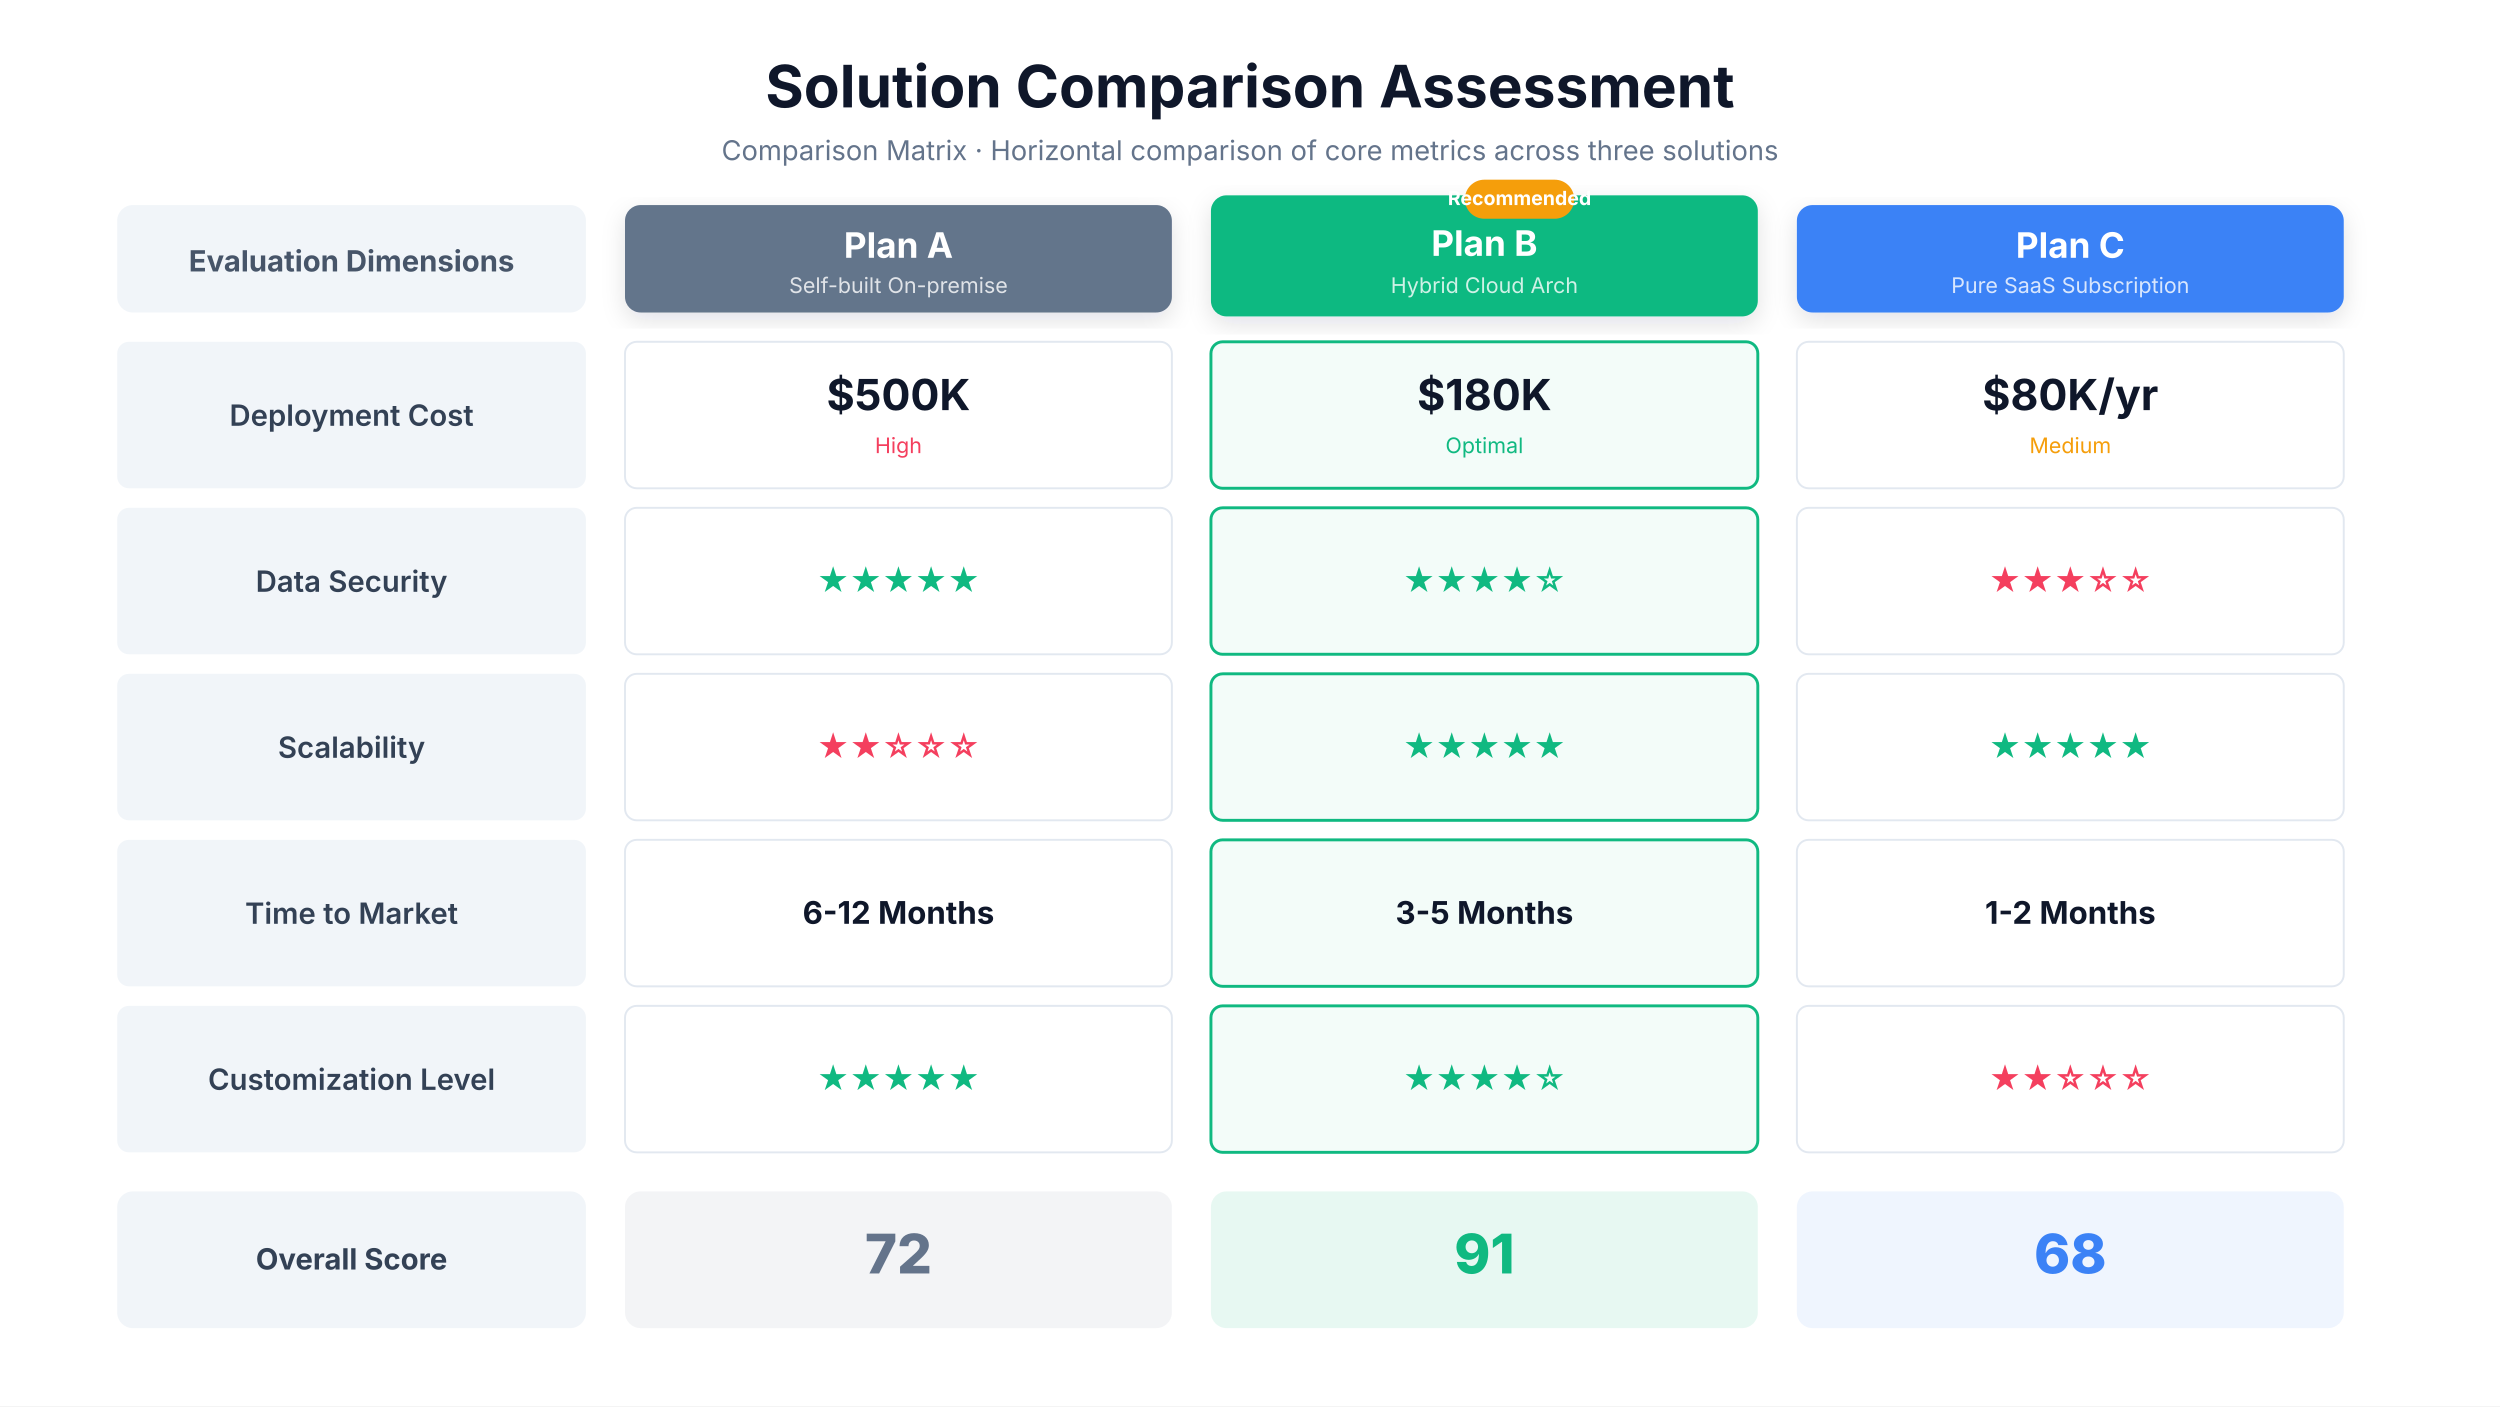
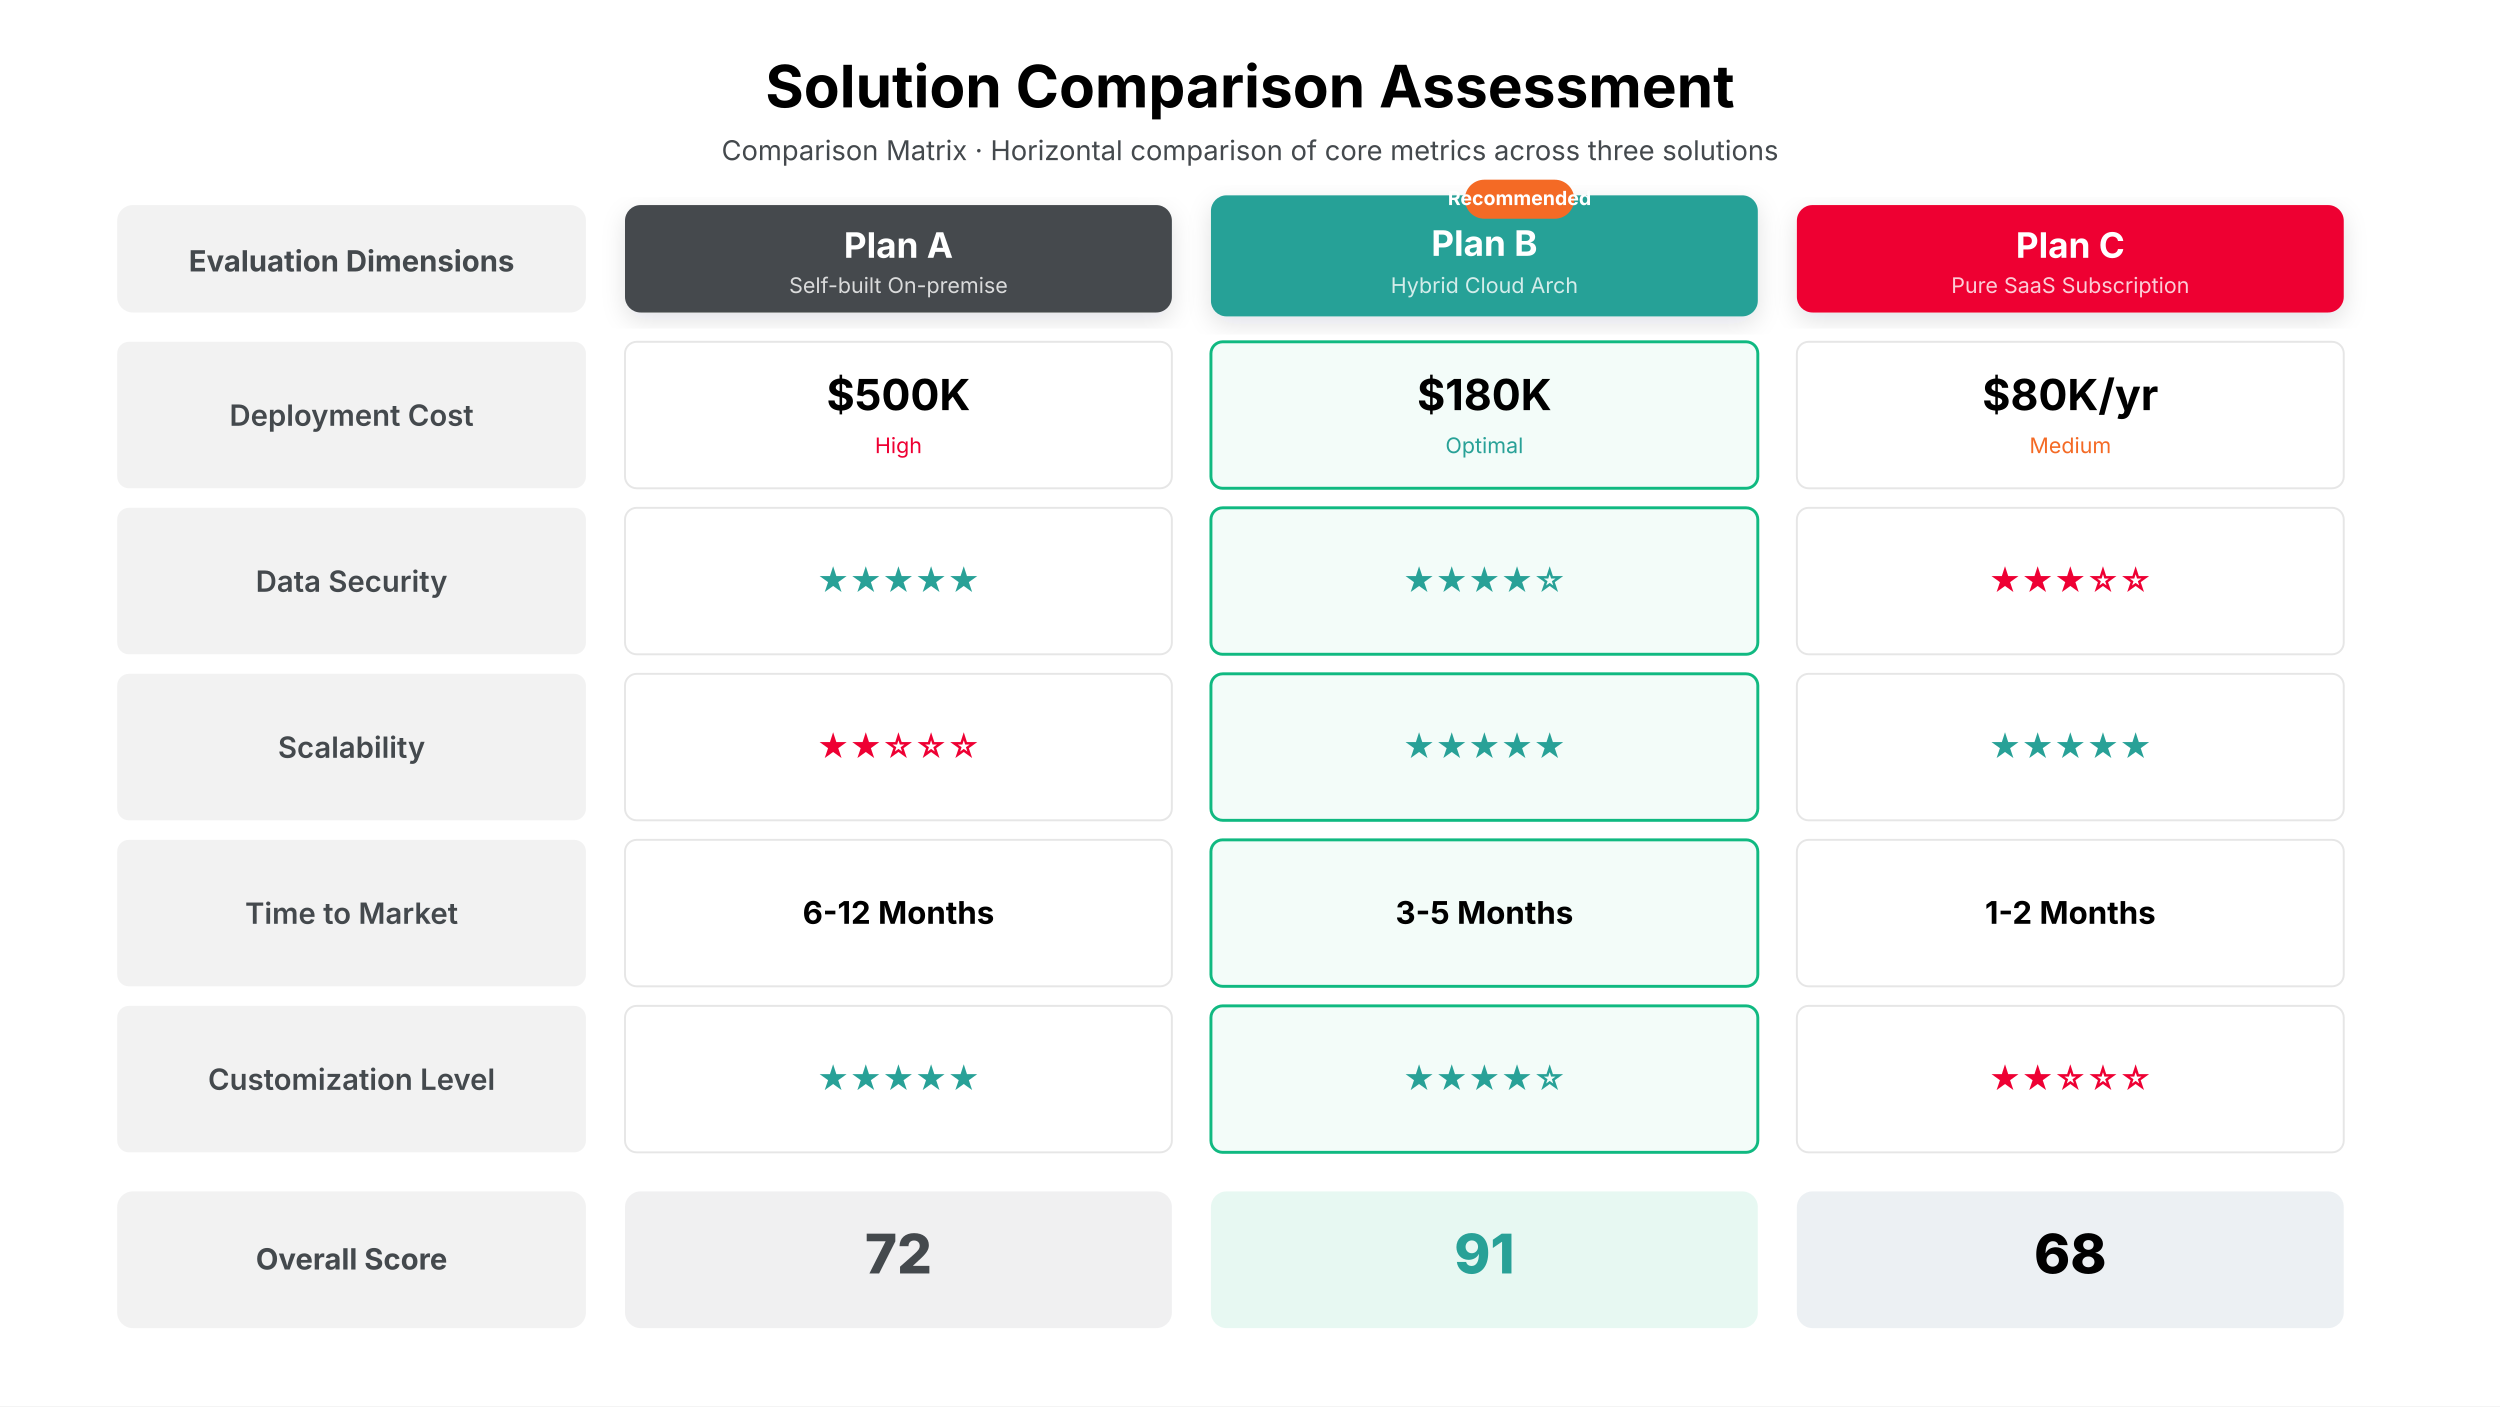
<svg xmlns="http://www.w3.org/2000/svg" viewBox="0 0 1280 720" width="1280" height="720">
  <defs>
    <filter id="cardShadow" x="-15%" y="-15%" width="130%" height="130%">
      <feGaussianBlur in="SourceAlpha" stdDeviation="6" />
      <feOffset dx="0" dy="4" result="offsetblur" />
      <feFlood flood-color="#0F172A" flood-opacity="0.12" result="shadowColor" />
      <feComposite in="shadowColor" in2="offsetblur" operator="in" result="shadow" />
      <feMerge>
        <feMergeNode in="shadow" />
        <feMergeNode in="SourceGraphic" />
      </feMerge>
    </filter>
  </defs>
  <rect width="1280" height="720" fill="#FFFFFF" />
-   <text x="640" y="55" text-anchor="middle" font-family="-apple-system, BlinkMacSystemFont, 'Segoe UI', sans-serif" font-size="30" font-weight="700" fill="#0F172A">Solution Comparison Assessment</text>
-   <text x="640" y="82" text-anchor="middle" font-family="-apple-system, BlinkMacSystemFont, 'Segoe UI', sans-serif" font-size="14" fill="#64748B">Comparison Matrix · Horizontal comparison of core metrics across three solutions</text>
+   <text x="640" y="55" text-anchor="middle" font-family="-apple-system, BlinkMacSystemFont, 'Segoe UI', sans-serif" font-size="30" font-weight="700" fill="#000000">Solution Comparison Assessment</text>
+   <text x="640" y="82" text-anchor="middle" font-family="-apple-system, BlinkMacSystemFont, 'Segoe UI', sans-serif" font-size="14" fill="#44494D">Comparison Matrix · Horizontal comparison of core metrics across three solutions</text>
  <g id="row-header">
-     <rect x="60" y="105" width="240" height="55" rx="8" fill="#F1F5F9" />
-     <text x="180" y="139" text-anchor="middle" font-family="-apple-system, BlinkMacSystemFont, 'Segoe UI', sans-serif" font-size="15" font-weight="700" fill="#475569">Evaluation Dimensions</text>
-     <rect x="320" y="105" width="280" height="55" rx="8" fill="#64748B" filter="url(#cardShadow)" />
+     <rect x="60" y="105" width="240" height="55" rx="8" fill="#F2F2F2" />
+     <text x="180" y="139" text-anchor="middle" font-family="-apple-system, BlinkMacSystemFont, 'Segoe UI', sans-serif" font-size="15" font-weight="700" fill="#44494D">Evaluation Dimensions</text>
+     <rect x="320" y="105" width="280" height="55" rx="8" fill="#44494D" filter="url(#cardShadow)" />
    <text x="460" y="132" text-anchor="middle" font-family="-apple-system, BlinkMacSystemFont, 'Segoe UI', sans-serif" font-size="18" font-weight="700" fill="#FFFFFF">Plan A</text>
    <text x="460" y="150" text-anchor="middle" font-family="-apple-system, BlinkMacSystemFont, 'Segoe UI', sans-serif" font-size="11" fill="#FFFFFF" fill-opacity="0.8">Self-built On-premise</text>
-     <rect x="620" y="100" width="280" height="62" rx="8" fill="#10B981" filter="url(#cardShadow)" />
-     <rect x="750" y="92" width="56" height="20" rx="10" fill="#F59E0B" />
+     <rect x="620" y="100" width="280" height="62" rx="8" fill="#28A197" filter="url(#cardShadow)" />
+     <rect x="750" y="92" width="56" height="20" rx="10" fill="#F46A25" />
    <text x="778" y="105" text-anchor="middle" font-family="-apple-system, BlinkMacSystemFont, 'Segoe UI', sans-serif" font-size="10" font-weight="700" fill="#FFFFFF">Recommended</text>
    <text x="760" y="131" text-anchor="middle" font-family="-apple-system, BlinkMacSystemFont, 'Segoe UI', sans-serif" font-size="18" font-weight="700" fill="#FFFFFF">Plan B</text>
    <text x="760" y="150" text-anchor="middle" font-family="-apple-system, BlinkMacSystemFont, 'Segoe UI', sans-serif" font-size="11" fill="#FFFFFF" fill-opacity="0.8">Hybrid Cloud Arch</text>
-     <rect x="920" y="105" width="280" height="55" rx="8" fill="#3B82F6" filter="url(#cardShadow)" />
+     <rect x="920" y="105" width="280" height="55" rx="8" fill="#EE0033" filter="url(#cardShadow)" />
    <text x="1060" y="132" text-anchor="middle" font-family="-apple-system, BlinkMacSystemFont, 'Segoe UI', sans-serif" font-size="18" font-weight="700" fill="#FFFFFF">Plan C</text>
    <text x="1060" y="150" text-anchor="middle" font-family="-apple-system, BlinkMacSystemFont, 'Segoe UI', sans-serif" font-size="11" fill="#FFFFFF" fill-opacity="0.8">Pure SaaS Subscription</text>
  </g>
-   <g id="row-1">
-     <rect x="60" y="175" width="240" height="75" rx="6" fill="#F1F5F9" />
-     <text x="180" y="218" text-anchor="middle" font-family="-apple-system, BlinkMacSystemFont, 'Segoe UI', sans-serif" font-size="15" font-weight="600" fill="#334155">Deployment Cost</text>
-     <rect x="320" y="175" width="280" height="75" rx="6" fill="#FFFFFF" stroke="#E2E8F0" stroke-width="1" />
-     <text x="460" y="210" text-anchor="middle" font-family="-apple-system, BlinkMacSystemFont, 'Segoe UI', sans-serif" font-size="22" font-weight="700" fill="#0F172A">$500K</text>
-     <text x="460" y="232" text-anchor="middle" font-family="-apple-system, BlinkMacSystemFont, 'Segoe UI', sans-serif" font-size="11" fill="#F43F5E">High</text>
+   <g id="row-1" data-viettel-blue-scope="chart">
+     <rect x="60" y="175" width="240" height="75" rx="6" fill="#F2F2F2" />
+     <text x="180" y="218" text-anchor="middle" font-family="-apple-system, BlinkMacSystemFont, 'Segoe UI', sans-serif" font-size="15" font-weight="600" fill="#44494D">Deployment Cost</text>
+     <rect x="320" y="175" width="280" height="75" rx="6" fill="#FFFFFF" stroke="#E6E6E6" stroke-width="1" />
+     <text x="460" y="210" text-anchor="middle" font-family="-apple-system, BlinkMacSystemFont, 'Segoe UI', sans-serif" font-size="22" font-weight="700" fill="#000000">$500K</text>
+     <text x="460" y="232" text-anchor="middle" font-family="-apple-system, BlinkMacSystemFont, 'Segoe UI', sans-serif" font-size="11" fill="#EE0033">High</text>
    <rect x="620" y="175" width="280" height="75" rx="6" fill="#10B981" fill-opacity="0.05" stroke="#10B981" stroke-width="1.5" />
-     <text x="760" y="210" text-anchor="middle" font-family="-apple-system, BlinkMacSystemFont, 'Segoe UI', sans-serif" font-size="22" font-weight="700" fill="#0F172A">$180K</text>
-     <text x="760" y="232" text-anchor="middle" font-family="-apple-system, BlinkMacSystemFont, 'Segoe UI', sans-serif" font-size="11" fill="#10B981">Optimal</text>
-     <rect x="920" y="175" width="280" height="75" rx="6" fill="#FFFFFF" stroke="#E2E8F0" stroke-width="1" />
-     <text x="1060" y="210" text-anchor="middle" font-family="-apple-system, BlinkMacSystemFont, 'Segoe UI', sans-serif" font-size="22" font-weight="700" fill="#0F172A">$80K/yr</text>
-     <text x="1060" y="232" text-anchor="middle" font-family="-apple-system, BlinkMacSystemFont, 'Segoe UI', sans-serif" font-size="11" fill="#F59E0B">Medium</text>
+     <text x="760" y="210" text-anchor="middle" font-family="-apple-system, BlinkMacSystemFont, 'Segoe UI', sans-serif" font-size="22" font-weight="700" fill="#000000">$180K</text>
+     <text x="760" y="232" text-anchor="middle" font-family="-apple-system, BlinkMacSystemFont, 'Segoe UI', sans-serif" font-size="11" fill="#28A197">Optimal</text>
+     <rect x="920" y="175" width="280" height="75" rx="6" fill="#FFFFFF" stroke="#E6E6E6" stroke-width="1" />
+     <text x="1060" y="210" text-anchor="middle" font-family="-apple-system, BlinkMacSystemFont, 'Segoe UI', sans-serif" font-size="22" font-weight="700" fill="#000000">$80K/yr</text>
+     <text x="1060" y="232" text-anchor="middle" font-family="-apple-system, BlinkMacSystemFont, 'Segoe UI', sans-serif" font-size="11" fill="#F46A25">Medium</text>
  </g>
-   <g id="row-2">
-     <rect x="60" y="260" width="240" height="75" rx="6" fill="#F1F5F9" />
-     <text x="180" y="303" text-anchor="middle" font-family="-apple-system, BlinkMacSystemFont, 'Segoe UI', sans-serif" font-size="15" font-weight="600" fill="#334155">Data Security</text>
-     <rect x="320" y="260" width="280" height="75" rx="6" fill="#FFFFFF" stroke="#E2E8F0" stroke-width="1" />
-     <text x="460" y="303" text-anchor="middle" font-family="-apple-system, BlinkMacSystemFont, 'Segoe UI', sans-serif" font-size="16" font-weight="600" fill="#10B981">★★★★★</text>
+   <g id="row-2" data-viettel-blue-scope="chart">
+     <rect x="60" y="260" width="240" height="75" rx="6" fill="#F2F2F2" />
+     <text x="180" y="303" text-anchor="middle" font-family="-apple-system, BlinkMacSystemFont, 'Segoe UI', sans-serif" font-size="15" font-weight="600" fill="#44494D">Data Security</text>
+     <rect x="320" y="260" width="280" height="75" rx="6" fill="#FFFFFF" stroke="#E6E6E6" stroke-width="1" />
+     <text x="460" y="303" text-anchor="middle" font-family="-apple-system, BlinkMacSystemFont, 'Segoe UI', sans-serif" font-size="16" font-weight="600" fill="#28A197">★★★★★</text>
    <rect x="620" y="260" width="280" height="75" rx="6" fill="#10B981" fill-opacity="0.05" stroke="#10B981" stroke-width="1.5" />
-     <text x="760" y="303" text-anchor="middle" font-family="-apple-system, BlinkMacSystemFont, 'Segoe UI', sans-serif" font-size="16" font-weight="600" fill="#10B981">★★★★☆</text>
-     <rect x="920" y="260" width="280" height="75" rx="6" fill="#FFFFFF" stroke="#E2E8F0" stroke-width="1" />
-     <text x="1060" y="303" text-anchor="middle" font-family="-apple-system, BlinkMacSystemFont, 'Segoe UI', sans-serif" font-size="16" font-weight="600" fill="#F43F5E">★★★☆☆</text>
+     <text x="760" y="303" text-anchor="middle" font-family="-apple-system, BlinkMacSystemFont, 'Segoe UI', sans-serif" font-size="16" font-weight="600" fill="#28A197">★★★★☆</text>
+     <rect x="920" y="260" width="280" height="75" rx="6" fill="#FFFFFF" stroke="#E6E6E6" stroke-width="1" />
+     <text x="1060" y="303" text-anchor="middle" font-family="-apple-system, BlinkMacSystemFont, 'Segoe UI', sans-serif" font-size="16" font-weight="600" fill="#EE0033">★★★☆☆</text>
  </g>
-   <g id="row-3">
-     <rect x="60" y="345" width="240" height="75" rx="6" fill="#F1F5F9" />
-     <text x="180" y="388" text-anchor="middle" font-family="-apple-system, BlinkMacSystemFont, 'Segoe UI', sans-serif" font-size="15" font-weight="600" fill="#334155">Scalability</text>
-     <rect x="320" y="345" width="280" height="75" rx="6" fill="#FFFFFF" stroke="#E2E8F0" stroke-width="1" />
-     <text x="460" y="388" text-anchor="middle" font-family="-apple-system, BlinkMacSystemFont, 'Segoe UI', sans-serif" font-size="16" font-weight="600" fill="#F43F5E">★★☆☆☆</text>
+   <g id="row-3" data-viettel-blue-scope="chart">
+     <rect x="60" y="345" width="240" height="75" rx="6" fill="#F2F2F2" />
+     <text x="180" y="388" text-anchor="middle" font-family="-apple-system, BlinkMacSystemFont, 'Segoe UI', sans-serif" font-size="15" font-weight="600" fill="#44494D">Scalability</text>
+     <rect x="320" y="345" width="280" height="75" rx="6" fill="#FFFFFF" stroke="#E6E6E6" stroke-width="1" />
+     <text x="460" y="388" text-anchor="middle" font-family="-apple-system, BlinkMacSystemFont, 'Segoe UI', sans-serif" font-size="16" font-weight="600" fill="#EE0033">★★☆☆☆</text>
    <rect x="620" y="345" width="280" height="75" rx="6" fill="#10B981" fill-opacity="0.05" stroke="#10B981" stroke-width="1.5" />
-     <text x="760" y="388" text-anchor="middle" font-family="-apple-system, BlinkMacSystemFont, 'Segoe UI', sans-serif" font-size="16" font-weight="600" fill="#10B981">★★★★★</text>
-     <rect x="920" y="345" width="280" height="75" rx="6" fill="#FFFFFF" stroke="#E2E8F0" stroke-width="1" />
-     <text x="1060" y="388" text-anchor="middle" font-family="-apple-system, BlinkMacSystemFont, 'Segoe UI', sans-serif" font-size="16" font-weight="600" fill="#10B981">★★★★★</text>
+     <text x="760" y="388" text-anchor="middle" font-family="-apple-system, BlinkMacSystemFont, 'Segoe UI', sans-serif" font-size="16" font-weight="600" fill="#28A197">★★★★★</text>
+     <rect x="920" y="345" width="280" height="75" rx="6" fill="#FFFFFF" stroke="#E6E6E6" stroke-width="1" />
+     <text x="1060" y="388" text-anchor="middle" font-family="-apple-system, BlinkMacSystemFont, 'Segoe UI', sans-serif" font-size="16" font-weight="600" fill="#28A197">★★★★★</text>
  </g>
-   <g id="row-4">
-     <rect x="60" y="430" width="240" height="75" rx="6" fill="#F1F5F9" />
-     <text x="180" y="473" text-anchor="middle" font-family="-apple-system, BlinkMacSystemFont, 'Segoe UI', sans-serif" font-size="15" font-weight="600" fill="#334155">Time to Market</text>
-     <rect x="320" y="430" width="280" height="75" rx="6" fill="#FFFFFF" stroke="#E2E8F0" stroke-width="1" />
-     <text x="460" y="473" text-anchor="middle" font-family="-apple-system, BlinkMacSystemFont, 'Segoe UI', sans-serif" font-size="16" font-weight="700" fill="#0F172A">6-12 Months</text>
+   <g id="row-4" data-viettel-blue-scope="chart">
+     <rect x="60" y="430" width="240" height="75" rx="6" fill="#F2F2F2" />
+     <text x="180" y="473" text-anchor="middle" font-family="-apple-system, BlinkMacSystemFont, 'Segoe UI', sans-serif" font-size="15" font-weight="600" fill="#44494D">Time to Market</text>
+     <rect x="320" y="430" width="280" height="75" rx="6" fill="#FFFFFF" stroke="#E6E6E6" stroke-width="1" />
+     <text x="460" y="473" text-anchor="middle" font-family="-apple-system, BlinkMacSystemFont, 'Segoe UI', sans-serif" font-size="16" font-weight="700" fill="#000000">6-12 Months</text>
    <rect x="620" y="430" width="280" height="75" rx="6" fill="#10B981" fill-opacity="0.05" stroke="#10B981" stroke-width="1.5" />
-     <text x="760" y="473" text-anchor="middle" font-family="-apple-system, BlinkMacSystemFont, 'Segoe UI', sans-serif" font-size="16" font-weight="700" fill="#0F172A">3-5 Months</text>
-     <rect x="920" y="430" width="280" height="75" rx="6" fill="#FFFFFF" stroke="#E2E8F0" stroke-width="1" />
-     <text x="1060" y="473" text-anchor="middle" font-family="-apple-system, BlinkMacSystemFont, 'Segoe UI', sans-serif" font-size="16" font-weight="700" fill="#0F172A">1-2 Months</text>
+     <text x="760" y="473" text-anchor="middle" font-family="-apple-system, BlinkMacSystemFont, 'Segoe UI', sans-serif" font-size="16" font-weight="700" fill="#000000">3-5 Months</text>
+     <rect x="920" y="430" width="280" height="75" rx="6" fill="#FFFFFF" stroke="#E6E6E6" stroke-width="1" />
+     <text x="1060" y="473" text-anchor="middle" font-family="-apple-system, BlinkMacSystemFont, 'Segoe UI', sans-serif" font-size="16" font-weight="700" fill="#000000">1-2 Months</text>
  </g>
-   <g id="row-5">
-     <rect x="60" y="515" width="240" height="75" rx="6" fill="#F1F5F9" />
-     <text x="180" y="558" text-anchor="middle" font-family="-apple-system, BlinkMacSystemFont, 'Segoe UI', sans-serif" font-size="15" font-weight="600" fill="#334155">Customization Level</text>
-     <rect x="320" y="515" width="280" height="75" rx="6" fill="#FFFFFF" stroke="#E2E8F0" stroke-width="1" />
-     <text x="460" y="558" text-anchor="middle" font-family="-apple-system, BlinkMacSystemFont, 'Segoe UI', sans-serif" font-size="16" font-weight="600" fill="#10B981">★★★★★</text>
+   <g id="row-5" data-viettel-blue-scope="chart">
+     <rect x="60" y="515" width="240" height="75" rx="6" fill="#F2F2F2" />
+     <text x="180" y="558" text-anchor="middle" font-family="-apple-system, BlinkMacSystemFont, 'Segoe UI', sans-serif" font-size="15" font-weight="600" fill="#44494D">Customization Level</text>
+     <rect x="320" y="515" width="280" height="75" rx="6" fill="#FFFFFF" stroke="#E6E6E6" stroke-width="1" />
+     <text x="460" y="558" text-anchor="middle" font-family="-apple-system, BlinkMacSystemFont, 'Segoe UI', sans-serif" font-size="16" font-weight="600" fill="#28A197">★★★★★</text>
    <rect x="620" y="515" width="280" height="75" rx="6" fill="#10B981" fill-opacity="0.05" stroke="#10B981" stroke-width="1.5" />
-     <text x="760" y="558" text-anchor="middle" font-family="-apple-system, BlinkMacSystemFont, 'Segoe UI', sans-serif" font-size="16" font-weight="600" fill="#10B981">★★★★☆</text>
-     <rect x="920" y="515" width="280" height="75" rx="6" fill="#FFFFFF" stroke="#E2E8F0" stroke-width="1" />
-     <text x="1060" y="558" text-anchor="middle" font-family="-apple-system, BlinkMacSystemFont, 'Segoe UI', sans-serif" font-size="16" font-weight="600" fill="#F43F5E">★★☆☆☆</text>
+     <text x="760" y="558" text-anchor="middle" font-family="-apple-system, BlinkMacSystemFont, 'Segoe UI', sans-serif" font-size="16" font-weight="600" fill="#28A197">★★★★☆</text>
+     <rect x="920" y="515" width="280" height="75" rx="6" fill="#FFFFFF" stroke="#E6E6E6" stroke-width="1" />
+     <text x="1060" y="558" text-anchor="middle" font-family="-apple-system, BlinkMacSystemFont, 'Segoe UI', sans-serif" font-size="16" font-weight="600" fill="#EE0033">★★☆☆☆</text>
  </g>
-   <g id="row-total">
-     <rect x="60" y="610" width="240" height="70" rx="8" fill="#F1F5F9" />
-     <text x="180" y="650" text-anchor="middle" font-family="-apple-system, BlinkMacSystemFont, 'Segoe UI', sans-serif" font-size="15" font-weight="700" fill="#334155">Overall Score</text>
-     <rect x="320" y="610" width="280" height="70" rx="8" fill="#64748B" fill-opacity="0.08" />
-     <text x="460" y="652" text-anchor="middle" font-family="-apple-system, BlinkMacSystemFont, 'Segoe UI', sans-serif" font-size="28" font-weight="800" fill="#64748B">72</text>
+   <g id="row-total" data-viettel-blue-scope="chart">
+     <rect x="60" y="610" width="240" height="70" rx="8" fill="#F2F2F2" />
+     <text x="180" y="650" text-anchor="middle" font-family="-apple-system, BlinkMacSystemFont, 'Segoe UI', sans-serif" font-size="15" font-weight="700" fill="#44494D">Overall Score</text>
+     <rect x="320" y="610" width="280" height="70" rx="8" fill="#44494D" fill-opacity="0.08" />
+     <text x="460" y="652" text-anchor="middle" font-family="-apple-system, BlinkMacSystemFont, 'Segoe UI', sans-serif" font-size="28" font-weight="800" fill="#44494D">72</text>
    <rect x="620" y="610" width="280" height="70" rx="8" fill="#10B981" fill-opacity="0.1" />
-     <text x="760" y="652" text-anchor="middle" font-family="-apple-system, BlinkMacSystemFont, 'Segoe UI', sans-serif" font-size="28" font-weight="800" fill="#10B981">91</text>
-     <rect x="920" y="610" width="280" height="70" rx="8" fill="#3B82F6" fill-opacity="0.08" />
-     <text x="1060" y="652" text-anchor="middle" font-family="-apple-system, BlinkMacSystemFont, 'Segoe UI', sans-serif" font-size="28" font-weight="800" fill="#3B82F6">68</text>
+     <text x="760" y="652" text-anchor="middle" font-family="-apple-system, BlinkMacSystemFont, 'Segoe UI', sans-serif" font-size="28" font-weight="800" fill="#28A197">91</text>
+     <rect x="920" y="610" width="280" height="70" rx="8" fill="#12436D" fill-opacity="0.08" />
+     <text x="1060" y="652" text-anchor="middle" font-family="-apple-system, BlinkMacSystemFont, 'Segoe UI', sans-serif" font-size="28" font-weight="800" fill="#000000">68</text>
  </g>
</svg>
